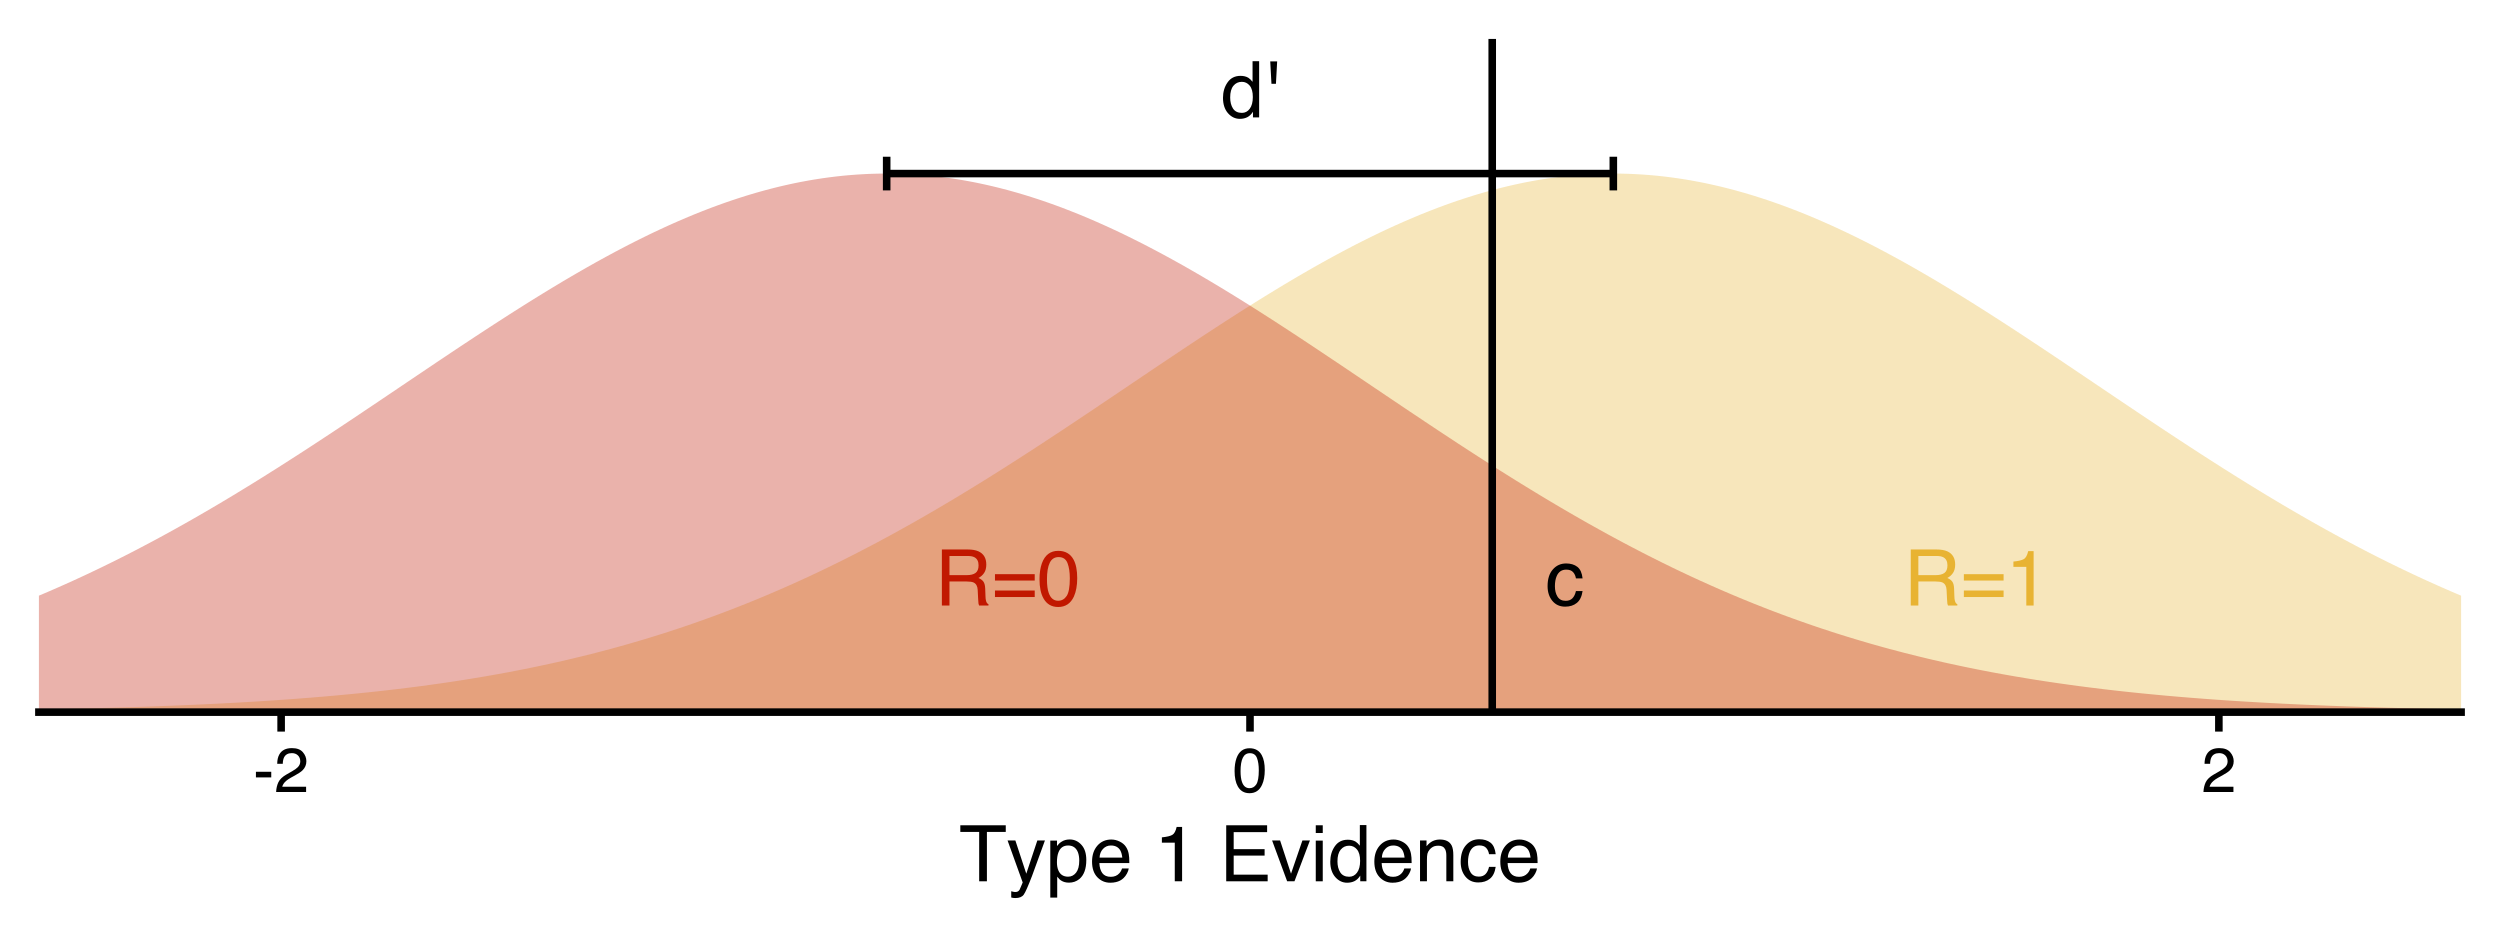
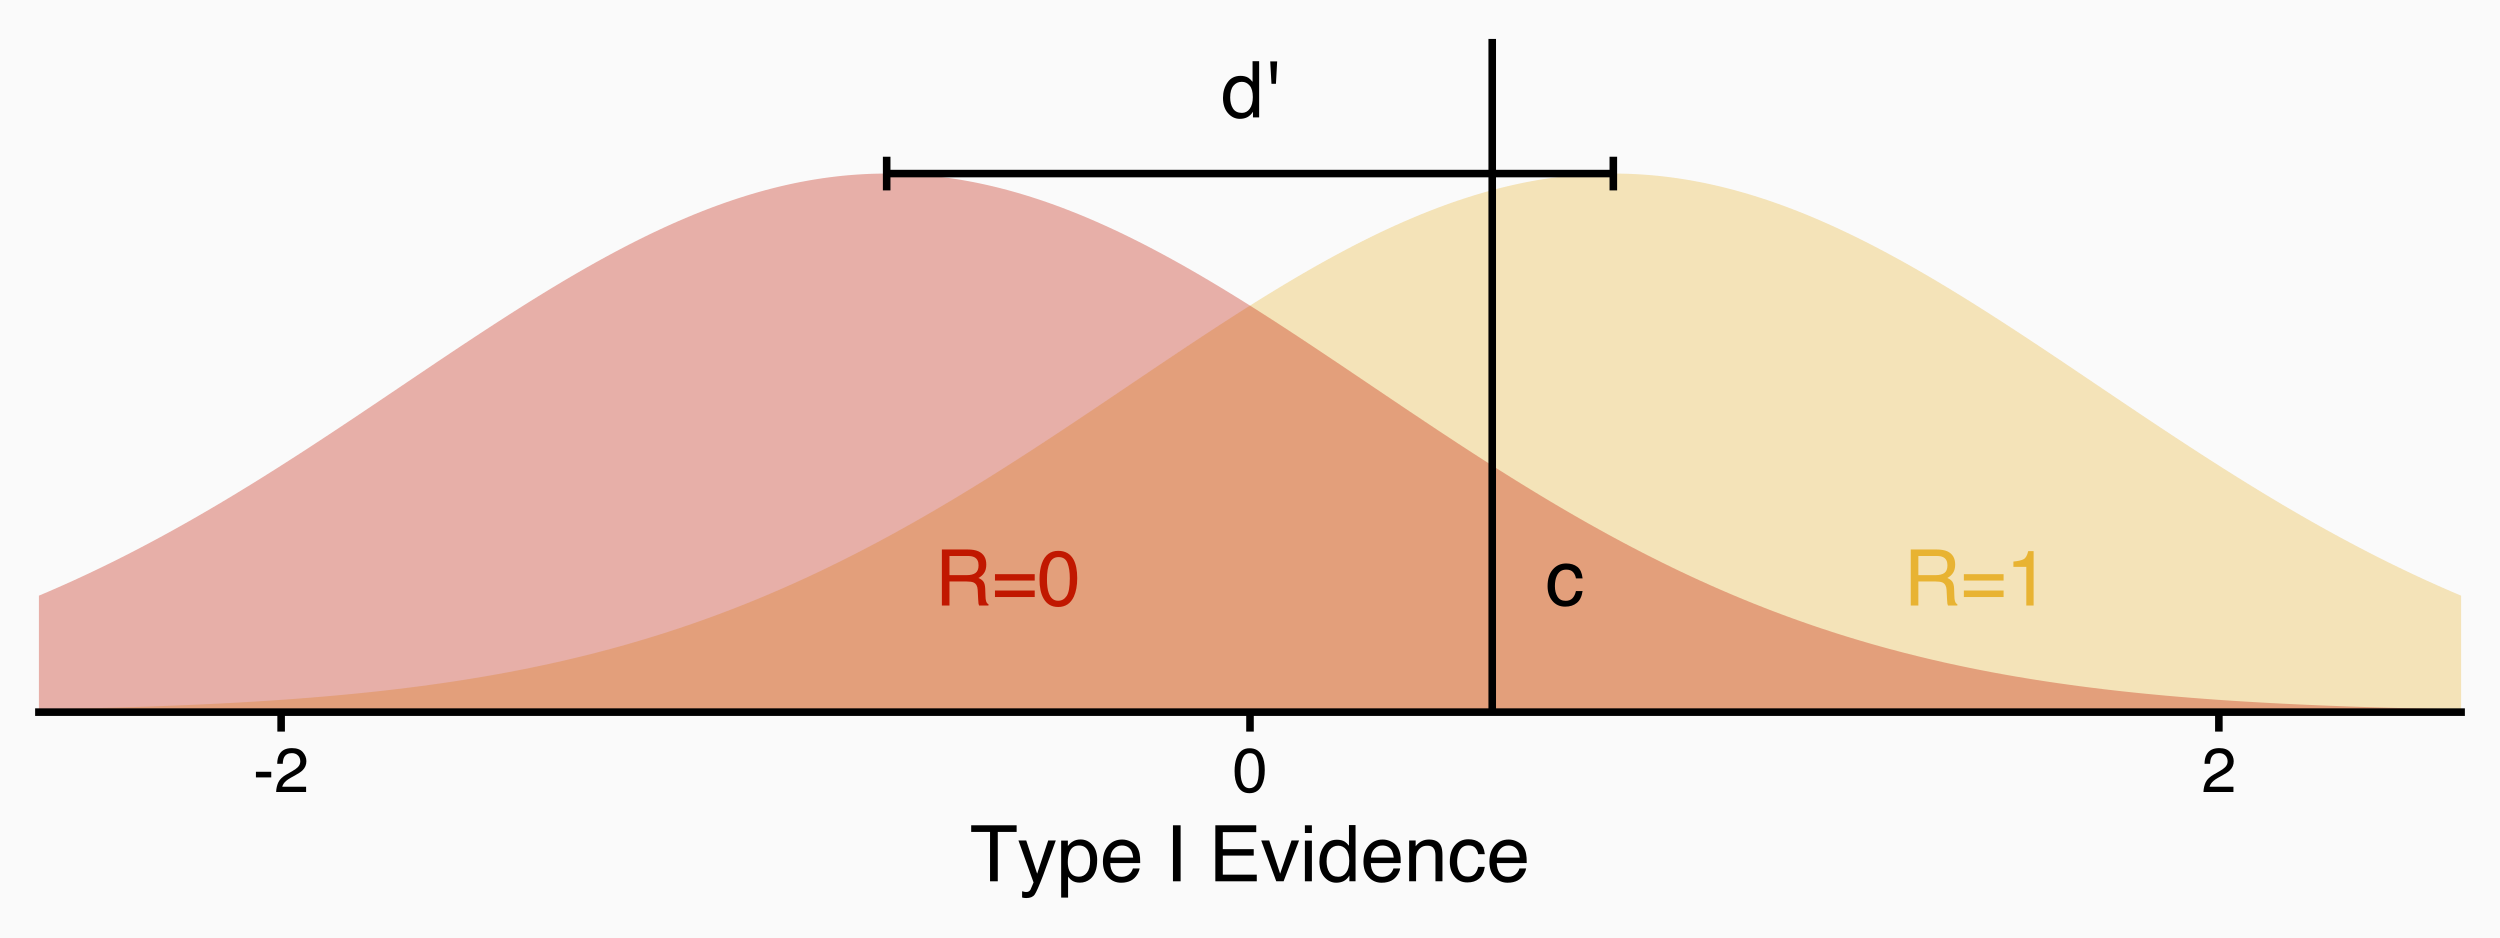
<svg xmlns="http://www.w3.org/2000/svg" xmlns:xlink="http://www.w3.org/1999/xlink" width="576pt" height="216pt" viewBox="0 0 576 216">
  <defs>
    <g>
      <g id="glyph-0-0">
        <path d="M 2.156 -4.594 C 2.156 -3.582 2.367 -2.738 2.797 -2.062 C 3.234 -1.383 3.922 -1.047 4.859 -1.047 C 5.586 -1.047 6.188 -1.359 6.656 -1.984 C 7.133 -2.617 7.375 -3.523 7.375 -4.703 C 7.375 -5.891 7.129 -6.77 6.641 -7.344 C 6.16 -7.914 5.562 -8.203 4.844 -8.203 C 4.039 -8.203 3.391 -7.895 2.891 -7.281 C 2.398 -6.676 2.156 -5.781 2.156 -4.594 Z M 4.547 -9.578 C 5.266 -9.578 5.867 -9.426 6.359 -9.125 C 6.641 -8.945 6.957 -8.641 7.312 -8.203 L 7.312 -12.953 L 8.828 -12.953 L 8.828 0 L 7.406 0 L 7.406 -1.312 C 7.039 -0.727 6.602 -0.305 6.094 -0.047 C 5.594 0.203 5.02 0.328 4.375 0.328 C 3.32 0.328 2.41 -0.109 1.641 -0.984 C 0.879 -1.867 0.5 -3.047 0.5 -4.516 C 0.5 -5.879 0.848 -7.062 1.547 -8.062 C 2.242 -9.07 3.242 -9.578 4.547 -9.578 Z M 4.547 -9.578 " />
      </g>
      <g id="glyph-0-1">
        <path d="M 2.969 -12.906 L 2.688 -7.75 L 1.656 -7.75 L 1.375 -12.906 Z M 2.969 -12.906 " />
      </g>
      <g id="glyph-0-2">
        <path d="M 4.797 -9.688 C 5.848 -9.688 6.707 -9.426 7.375 -8.906 C 8.039 -8.395 8.441 -7.508 8.578 -6.25 L 7.047 -6.25 C 6.953 -6.832 6.734 -7.312 6.391 -7.688 C 6.055 -8.07 5.523 -8.266 4.797 -8.266 C 3.785 -8.266 3.062 -7.773 2.625 -6.797 C 2.344 -6.16 2.203 -5.375 2.203 -4.438 C 2.203 -3.488 2.398 -2.691 2.797 -2.047 C 3.203 -1.398 3.832 -1.078 4.688 -1.078 C 5.344 -1.078 5.863 -1.273 6.25 -1.672 C 6.633 -2.078 6.898 -2.629 7.047 -3.328 L 8.578 -3.328 C 8.398 -2.078 7.957 -1.164 7.25 -0.594 C 6.551 -0.02 5.656 0.266 4.562 0.266 C 3.332 0.266 2.348 -0.18 1.609 -1.078 C 0.879 -1.973 0.516 -3.098 0.516 -4.453 C 0.516 -6.098 0.914 -7.379 1.719 -8.297 C 2.52 -9.223 3.547 -9.688 4.797 -9.688 Z M 4.547 -9.641 Z M 4.547 -9.641 " />
      </g>
      <g id="glyph-0-3">
        <path d="M 7.375 -7 C 8.195 -7 8.844 -7.16 9.312 -7.484 C 9.789 -7.816 10.031 -8.41 10.031 -9.266 C 10.031 -10.18 9.695 -10.805 9.031 -11.141 C 8.676 -11.316 8.203 -11.406 7.609 -11.406 L 3.328 -11.406 L 3.328 -7 Z M 1.578 -12.906 L 7.562 -12.906 C 8.539 -12.906 9.352 -12.766 10 -12.484 C 11.207 -11.93 11.812 -10.914 11.812 -9.438 C 11.812 -8.656 11.648 -8.02 11.328 -7.531 C 11.016 -7.039 10.57 -6.645 10 -6.344 C 10.5 -6.133 10.875 -5.863 11.125 -5.531 C 11.383 -5.195 11.531 -4.656 11.562 -3.906 L 11.625 -2.188 C 11.633 -1.688 11.676 -1.316 11.75 -1.078 C 11.852 -0.672 12.039 -0.41 12.312 -0.297 L 12.312 0 L 10.156 0 C 10.102 -0.113 10.055 -0.254 10.016 -0.422 C 9.984 -0.598 9.957 -0.941 9.938 -1.453 L 9.828 -3.609 C 9.785 -4.453 9.473 -5.016 8.891 -5.297 C 8.555 -5.453 8.031 -5.531 7.312 -5.531 L 3.328 -5.531 L 3.328 0 L 1.578 0 Z M 1.578 -12.906 " />
      </g>
      <g id="glyph-0-4">
        <path d="M 9.969 -7.219 L 9.969 -5.75 L 0.812 -5.75 L 0.812 -7.219 Z M 9.969 -3.453 L 9.969 -1.953 L 0.812 -1.953 L 0.812 -3.453 Z M 9.969 -3.453 " />
      </g>
      <g id="glyph-0-5">
        <path d="M 4.875 -12.594 C 6.5 -12.594 7.676 -11.922 8.406 -10.578 C 8.969 -9.535 9.25 -8.113 9.25 -6.312 C 9.25 -4.602 8.992 -3.188 8.484 -2.062 C 7.742 -0.457 6.535 0.344 4.859 0.344 C 3.348 0.344 2.223 -0.312 1.484 -1.625 C 0.867 -2.719 0.562 -4.188 0.562 -6.031 C 0.562 -7.469 0.742 -8.695 1.109 -9.719 C 1.805 -11.633 3.062 -12.594 4.875 -12.594 Z M 4.859 -1.094 C 5.672 -1.094 6.32 -1.457 6.812 -2.188 C 7.301 -2.914 7.547 -4.27 7.547 -6.25 C 7.547 -7.676 7.367 -8.848 7.016 -9.766 C 6.66 -10.691 5.977 -11.156 4.969 -11.156 C 4.031 -11.156 3.348 -10.719 2.922 -9.844 C 2.492 -8.969 2.281 -7.68 2.281 -5.984 C 2.281 -4.691 2.414 -3.66 2.688 -2.891 C 3.113 -1.691 3.836 -1.094 4.859 -1.094 Z M 4.859 -1.094 " />
      </g>
      <g id="glyph-0-6">
        <path d="M 1.719 -8.906 L 1.719 -10.125 C 2.863 -10.238 3.66 -10.426 4.109 -10.688 C 4.566 -10.945 4.906 -11.562 5.125 -12.531 L 6.375 -12.531 L 6.375 0 L 4.688 0 L 4.688 -8.906 Z M 1.719 -8.906 " />
      </g>
      <g id="glyph-0-7">
        <path d="M 10.766 -12.906 L 10.766 -11.375 L 6.422 -11.375 L 6.422 0 L 4.641 0 L 4.641 -11.375 L 0.297 -11.375 L 0.297 -12.906 Z M 10.766 -12.906 " />
      </g>
      <g id="glyph-0-8">
        <path d="M 7.047 -9.406 L 8.797 -9.406 C 8.566 -8.812 8.066 -7.438 7.297 -5.281 C 6.723 -3.664 6.242 -2.348 5.859 -1.328 C 4.941 1.074 4.297 2.539 3.922 3.062 C 3.547 3.594 2.906 3.859 2 3.859 C 1.77 3.859 1.594 3.848 1.469 3.828 C 1.352 3.816 1.207 3.785 1.031 3.734 L 1.031 2.297 C 1.312 2.367 1.508 2.414 1.625 2.438 C 1.75 2.457 1.859 2.469 1.953 2.469 C 2.254 2.469 2.473 2.414 2.609 2.312 C 2.742 2.219 2.859 2.098 2.953 1.953 C 2.984 1.91 3.086 1.672 3.266 1.234 C 3.453 0.805 3.586 0.484 3.672 0.266 L 0.188 -9.406 L 1.984 -9.406 L 4.5 -1.75 Z M 4.484 -9.641 Z M 4.484 -9.641 " />
      </g>
      <g id="glyph-0-9">
        <path d="M 5.141 -1.062 C 5.867 -1.062 6.477 -1.367 6.969 -1.984 C 7.457 -2.609 7.703 -3.535 7.703 -4.766 C 7.703 -5.516 7.598 -6.16 7.391 -6.703 C 6.973 -7.734 6.223 -8.25 5.141 -8.25 C 4.035 -8.25 3.285 -7.703 2.891 -6.609 C 2.672 -6.023 2.562 -5.281 2.562 -4.375 C 2.562 -3.645 2.672 -3.023 2.891 -2.516 C 3.297 -1.547 4.047 -1.062 5.141 -1.062 Z M 1.031 -9.375 L 2.578 -9.375 L 2.578 -8.125 C 2.891 -8.551 3.234 -8.879 3.609 -9.109 C 4.141 -9.461 4.77 -9.641 5.5 -9.641 C 6.562 -9.641 7.461 -9.227 8.203 -8.406 C 8.953 -7.594 9.328 -6.426 9.328 -4.906 C 9.328 -2.863 8.789 -1.398 7.719 -0.516 C 7.039 0.035 6.25 0.312 5.344 0.312 C 4.633 0.312 4.039 0.152 3.562 -0.156 C 3.281 -0.32 2.969 -0.625 2.625 -1.062 L 2.625 3.75 L 1.031 3.75 Z M 1.031 -9.375 " />
      </g>
      <g id="glyph-0-10">
        <path d="M 5.078 -9.625 C 5.742 -9.625 6.391 -9.469 7.016 -9.156 C 7.648 -8.844 8.129 -8.438 8.453 -7.938 C 8.773 -7.457 8.988 -6.906 9.094 -6.281 C 9.188 -5.844 9.234 -5.148 9.234 -4.203 L 2.328 -4.203 C 2.359 -3.242 2.582 -2.473 3 -1.891 C 3.426 -1.316 4.082 -1.031 4.969 -1.031 C 5.789 -1.031 6.445 -1.305 6.938 -1.859 C 7.219 -2.172 7.422 -2.535 7.547 -2.953 L 9.094 -2.953 C 9.051 -2.609 8.914 -2.223 8.688 -1.797 C 8.457 -1.367 8.195 -1.02 7.906 -0.75 C 7.426 -0.281 6.832 0.031 6.125 0.188 C 5.75 0.281 5.316 0.328 4.828 0.328 C 3.66 0.328 2.672 -0.094 1.859 -0.938 C 1.047 -1.789 0.641 -2.988 0.641 -4.531 C 0.641 -6.039 1.047 -7.266 1.859 -8.203 C 2.68 -9.148 3.754 -9.625 5.078 -9.625 Z M 7.609 -5.453 C 7.535 -6.141 7.383 -6.691 7.156 -7.109 C 6.719 -7.867 5.992 -8.25 4.984 -8.25 C 4.254 -8.25 3.645 -7.984 3.156 -7.453 C 2.664 -6.93 2.406 -6.266 2.375 -5.453 Z M 4.938 -9.641 Z M 4.938 -9.641 " />
      </g>
      <g id="glyph-0-11">
</g>
      <g id="glyph-0-12">
+         <path d="M 1.766 -12.906 L 3.531 -12.906 L 3.531 0 L 1.766 0 Z M 1.766 -12.906 " />
+       </g>
+       <g id="glyph-0-13">
        <path d="M 1.531 -12.906 L 10.953 -12.906 L 10.953 -11.328 L 3.25 -11.328 L 3.25 -7.406 L 10.375 -7.406 L 10.375 -5.922 L 3.25 -5.922 L 3.25 -1.531 L 11.078 -1.531 L 11.078 0 L 1.531 0 Z M 6.312 -12.906 Z M 6.312 -12.906 " />
      </g>
-       <g id="glyph-0-13">
+       <g id="glyph-0-14">
        <path d="M 1.938 -9.406 L 4.453 -1.75 L 7.078 -9.406 L 8.812 -9.406 L 5.25 0 L 3.562 0 L 0.094 -9.406 Z M 1.938 -9.406 " />
      </g>
-       <g id="glyph-0-14">
+       <g id="glyph-0-15">
        <path d="M 1.156 -9.375 L 2.766 -9.375 L 2.766 0 L 1.156 0 Z M 1.156 -12.906 L 2.766 -12.906 L 2.766 -11.125 L 1.156 -11.125 Z M 1.156 -12.906 " />
      </g>
-       <g id="glyph-0-15">
+       <g id="glyph-0-16">
        <path d="M 1.156 -9.406 L 2.656 -9.406 L 2.656 -8.078 C 3.102 -8.629 3.578 -9.023 4.078 -9.266 C 4.578 -9.504 5.129 -9.625 5.734 -9.625 C 7.078 -9.625 7.984 -9.16 8.453 -8.234 C 8.703 -7.723 8.828 -6.988 8.828 -6.031 L 8.828 0 L 7.219 0 L 7.219 -5.938 C 7.219 -6.508 7.133 -6.973 6.969 -7.328 C 6.688 -7.91 6.176 -8.203 5.438 -8.203 C 5.062 -8.203 4.754 -8.164 4.516 -8.094 C 4.086 -7.957 3.707 -7.695 3.375 -7.312 C 3.113 -7 2.941 -6.676 2.859 -6.344 C 2.785 -6.02 2.75 -5.551 2.75 -4.938 L 2.75 0 L 1.156 0 Z M 4.875 -9.641 Z M 4.875 -9.641 " />
      </g>
      <g id="glyph-1-0">
        <path d="M 0.594 -4.656 L 4.125 -4.656 L 4.125 -3.359 L 0.594 -3.359 Z M 0.594 -4.656 " />
      </g>
      <g id="glyph-1-1">
        <path d="M 0.453 0 C 0.492 -0.863 0.672 -1.617 0.984 -2.266 C 1.297 -2.91 1.906 -3.492 2.812 -4.016 L 4.172 -4.797 C 4.773 -5.148 5.195 -5.453 5.438 -5.703 C 5.82 -6.086 6.016 -6.531 6.016 -7.031 C 6.016 -7.613 5.836 -8.078 5.484 -8.422 C 5.129 -8.773 4.66 -8.953 4.078 -8.953 C 3.211 -8.953 2.613 -8.625 2.281 -7.969 C 2.102 -7.613 2.004 -7.125 1.984 -6.5 L 0.703 -6.5 C 0.711 -7.375 0.875 -8.086 1.188 -8.641 C 1.727 -9.617 2.695 -10.109 4.094 -10.109 C 5.238 -10.109 6.078 -9.797 6.609 -9.172 C 7.148 -8.547 7.422 -7.852 7.422 -7.094 C 7.422 -6.281 7.133 -5.586 6.562 -5.016 C 6.238 -4.68 5.648 -4.281 4.797 -3.812 L 3.828 -3.281 C 3.367 -3.02 3.008 -2.773 2.75 -2.547 C 2.281 -2.141 1.984 -1.691 1.859 -1.203 L 7.359 -1.203 L 7.359 0 Z M 0.453 0 " />
      </g>
      <g id="glyph-1-2">
        <path d="M 3.891 -10.078 C 5.203 -10.078 6.145 -9.539 6.719 -8.469 C 7.176 -7.633 7.406 -6.492 7.406 -5.047 C 7.406 -3.68 7.195 -2.551 6.781 -1.656 C 6.195 -0.363 5.234 0.281 3.891 0.281 C 2.68 0.281 1.781 -0.242 1.188 -1.297 C 0.695 -2.172 0.453 -3.348 0.453 -4.828 C 0.453 -5.973 0.598 -6.957 0.891 -7.781 C 1.441 -9.312 2.441 -10.078 3.891 -10.078 Z M 3.891 -0.875 C 4.547 -0.875 5.066 -1.164 5.453 -1.75 C 5.836 -2.332 6.031 -3.414 6.031 -5 C 6.031 -6.145 5.891 -7.086 5.609 -7.828 C 5.328 -8.566 4.781 -8.938 3.969 -8.938 C 3.227 -8.938 2.688 -8.582 2.344 -7.875 C 2 -7.176 1.828 -6.145 1.828 -4.781 C 1.828 -3.758 1.938 -2.938 2.156 -2.312 C 2.488 -1.352 3.066 -0.875 3.891 -0.875 Z M 3.891 -0.875 " />
      </g>
    </g>
    <clipPath id="clip-0">
      <path clip-rule="nonzero" d="M 8.965 8.965 L 567.031 8.965 L 567.031 164.074 L 8.965 164.074 Z M 8.965 8.965 " />
    </clipPath>
    <clipPath id="clip-1">
      <path clip-rule="nonzero" d="M 8.965 39 L 567.031 39 L 567.031 164.074 L 8.965 164.074 Z M 8.965 39 " />
    </clipPath>
    <clipPath id="clip-2">
      <path clip-rule="nonzero" d="M 342 8.965 L 345 8.965 L 345 164.074 L 342 164.074 Z M 342 8.965 " />
    </clipPath>
  </defs>
-   <rect x="-57.6" y="-21.6" width="691.2" height="259.2" fill="rgb(100%, 100%, 100%)" fill-opacity="1" />
-   <path fill="none" stroke-width="1.746" stroke-linecap="round" stroke-linejoin="round" stroke="rgb(100%, 100%, 100%)" stroke-opacity="1" stroke-miterlimit="10" d="M 0 216 L 576 216 L 576 0 L 0 0 Z M 0 216 " />
+   <rect x="-57.6" y="-21.6" width="691.2" height="259.2" fill="rgb(98.039%, 98.039%, 98.039%)" fill-opacity="1" />
+   <path fill="none" stroke-width="1.746" stroke-linecap="round" stroke-linejoin="round" stroke="rgb(98.039%, 98.039%, 98.039%)" stroke-opacity="1" stroke-miterlimit="10" d="M 0 216 L 576 216 L 576 0 L 0 0 Z M 0 216 " />
  <g clip-path="url(#clip-0)">
-     <path fill-rule="nonzero" fill="rgb(100%, 100%, 100%)" fill-opacity="1" d="M 8.965 164.074 L 567.031 164.074 L 567.031 8.965 L 8.965 8.965 Z M 8.965 164.074 " />
+     <path fill-rule="nonzero" fill="rgb(98.039%, 98.039%, 98.039%)" fill-opacity="1" d="M 8.965 164.074 L 567.031 164.074 L 567.031 8.965 L 8.965 8.965 Z M 8.965 164.074 " />
  </g>
  <g clip-path="url(#clip-1)">
    <path fill-rule="nonzero" fill="rgb(90.98%, 70.196%, 19.608%)" fill-opacity="0.329" d="M 8.965 163.441 L 11.199 163.402 L 12.316 163.379 L 13.43 163.355 L 16.781 163.285 L 17.895 163.258 L 20.129 163.203 L 21.242 163.176 L 23.477 163.121 L 24.594 163.09 L 25.707 163.059 L 26.824 163.027 L 27.941 162.992 L 29.059 162.961 L 30.172 162.926 L 31.289 162.891 L 32.406 162.852 L 33.52 162.816 L 35.754 162.738 L 36.871 162.695 L 37.984 162.652 L 40.219 162.566 L 41.336 162.52 L 42.449 162.473 L 44.684 162.379 L 45.797 162.328 L 46.914 162.277 L 49.148 162.168 L 50.262 162.113 L 53.613 161.938 L 54.727 161.875 L 55.844 161.812 L 58.078 161.68 L 59.191 161.613 L 61.426 161.473 L 62.539 161.398 L 63.656 161.324 L 65.891 161.168 L 67.004 161.086 L 68.121 161.004 L 70.355 160.832 L 71.469 160.746 L 72.586 160.652 L 73.703 160.562 L 74.816 160.465 L 77.051 160.27 L 78.168 160.168 L 79.281 160.062 L 80.398 159.957 L 82.633 159.738 L 83.746 159.625 L 85.98 159.391 L 87.098 159.27 L 88.211 159.145 L 89.328 159.02 L 90.445 158.891 L 91.559 158.758 L 93.793 158.484 L 94.91 158.344 L 96.023 158.199 L 97.141 158.055 L 99.375 157.75 L 100.488 157.594 L 101.605 157.438 L 102.723 157.273 L 103.836 157.109 L 104.953 156.941 L 106.07 156.766 L 107.188 156.594 L 108.301 156.414 L 109.418 156.23 L 111.652 155.855 L 112.766 155.66 L 113.883 155.465 L 116.117 155.059 L 117.23 154.852 L 119.465 154.422 L 120.578 154.203 L 122.812 153.75 L 123.93 153.516 L 125.043 153.281 L 127.277 152.797 L 128.395 152.547 L 129.508 152.293 L 130.625 152.035 L 131.742 151.773 L 132.855 151.504 L 133.973 151.234 L 136.207 150.68 L 137.32 150.395 L 138.438 150.105 L 140.672 149.512 L 141.785 149.207 L 142.902 148.898 L 144.02 148.586 L 145.137 148.266 L 146.25 147.941 L 147.367 147.613 L 148.484 147.281 L 149.598 146.941 L 150.715 146.598 L 151.832 146.25 L 152.949 145.898 L 154.062 145.539 L 156.297 144.805 L 157.414 144.43 L 158.527 144.051 L 159.645 143.664 L 160.762 143.273 L 161.875 142.879 L 162.992 142.477 L 164.109 142.07 L 165.227 141.66 L 166.34 141.242 L 167.457 140.82 L 168.574 140.391 L 169.691 139.957 L 170.805 139.516 L 171.922 139.074 L 173.039 138.621 L 174.152 138.168 L 175.27 137.707 L 176.387 137.238 L 177.504 136.766 L 178.617 136.289 L 179.734 135.805 L 180.852 135.316 L 181.969 134.82 L 183.082 134.32 L 184.199 133.816 L 185.316 133.305 L 186.434 132.789 L 187.547 132.266 L 188.664 131.738 L 189.781 131.207 L 190.895 130.668 L 193.129 129.574 L 194.246 129.02 L 195.359 128.457 L 196.477 127.895 L 197.594 127.324 L 198.711 126.746 L 199.824 126.164 L 200.941 125.578 L 202.059 124.988 L 203.172 124.391 L 204.289 123.789 L 205.406 123.184 L 206.523 122.57 L 207.637 121.953 L 208.754 121.332 L 209.871 120.707 L 210.988 120.074 L 212.102 119.438 L 213.219 118.797 L 214.336 118.152 L 215.453 117.504 L 216.566 116.848 L 217.684 116.191 L 218.801 115.527 L 219.914 114.859 L 221.031 114.188 L 222.148 113.512 L 223.266 112.832 L 224.379 112.148 L 225.496 111.465 L 226.613 110.773 L 227.73 110.078 L 228.844 109.379 L 231.078 107.973 L 232.191 107.262 L 233.309 106.551 L 234.426 105.836 L 235.543 105.117 L 236.656 104.398 L 237.773 103.676 L 238.891 102.949 L 240.008 102.219 L 241.121 101.488 L 243.355 100.02 L 244.473 99.281 L 245.586 98.543 L 247.82 97.059 L 248.934 96.312 L 251.168 94.82 L 252.285 94.07 L 253.398 93.324 L 254.516 92.57 L 256.75 91.07 L 257.863 90.316 L 258.98 89.566 L 260.098 88.812 L 261.211 88.059 L 262.328 87.309 L 263.445 86.555 L 264.562 85.805 L 265.676 85.051 L 267.91 83.551 L 269.027 82.805 L 270.141 82.059 L 272.375 80.566 L 273.492 79.824 L 274.605 79.086 L 276.84 77.609 L 277.953 76.875 L 279.07 76.145 L 281.305 74.691 L 282.418 73.969 L 283.535 73.25 L 285.77 71.82 L 286.883 71.113 L 289.117 69.707 L 290.23 69.012 L 291.348 68.32 L 292.465 67.633 L 293.582 66.953 L 294.695 66.273 L 295.812 65.602 L 296.93 64.934 L 298.047 64.273 L 299.16 63.617 L 300.277 62.969 L 301.395 62.324 L 302.508 61.684 L 303.625 61.055 L 304.742 60.43 L 305.859 59.809 L 306.973 59.199 L 308.09 58.594 L 309.207 57.996 L 310.324 57.406 L 311.438 56.824 L 312.555 56.246 L 313.672 55.68 L 314.789 55.121 L 315.902 54.57 L 317.02 54.023 L 318.137 53.488 L 319.25 52.965 L 320.367 52.445 L 321.484 51.938 L 322.602 51.438 L 323.715 50.945 L 324.832 50.465 L 325.949 49.992 L 327.066 49.527 L 328.18 49.074 L 329.297 48.633 L 330.414 48.199 L 331.527 47.773 L 332.645 47.359 L 333.762 46.957 L 334.879 46.562 L 335.992 46.18 L 337.109 45.809 L 338.227 45.449 L 339.344 45.098 L 340.457 44.758 L 341.574 44.43 L 342.691 44.113 L 343.809 43.805 L 344.922 43.512 L 346.039 43.227 L 347.156 42.953 L 348.27 42.695 L 349.387 42.445 L 350.504 42.207 L 351.621 41.98 L 352.734 41.77 L 353.852 41.566 L 354.969 41.375 L 356.086 41.199 L 357.199 41.031 L 358.316 40.879 L 359.434 40.738 L 360.547 40.605 L 361.664 40.488 L 362.781 40.383 L 363.898 40.293 L 365.012 40.211 L 366.129 40.145 L 367.246 40.086 L 368.363 40.043 L 369.477 40.012 L 370.594 39.992 L 371.711 39.988 L 372.828 39.992 L 373.941 40.012 L 375.059 40.043 L 376.176 40.086 L 377.289 40.145 L 378.406 40.211 L 379.523 40.293 L 380.641 40.383 L 381.754 40.488 L 382.871 40.605 L 383.988 40.738 L 385.105 40.879 L 386.219 41.031 L 387.336 41.199 L 388.453 41.375 L 389.566 41.566 L 390.684 41.77 L 391.801 41.98 L 392.918 42.207 L 394.031 42.445 L 395.148 42.695 L 396.266 42.953 L 397.383 43.227 L 398.496 43.512 L 399.613 43.805 L 400.73 44.113 L 401.848 44.43 L 402.961 44.758 L 404.078 45.098 L 405.195 45.449 L 406.309 45.809 L 407.426 46.18 L 408.543 46.562 L 409.66 46.957 L 410.773 47.359 L 411.891 47.773 L 413.008 48.199 L 414.125 48.633 L 415.238 49.074 L 416.355 49.527 L 417.473 49.992 L 418.586 50.465 L 419.703 50.945 L 420.82 51.438 L 421.938 51.938 L 423.051 52.445 L 424.168 52.965 L 425.285 53.488 L 426.402 54.023 L 427.516 54.57 L 428.633 55.121 L 429.75 55.68 L 430.863 56.246 L 431.98 56.824 L 433.098 57.406 L 434.215 57.996 L 435.328 58.594 L 436.445 59.199 L 437.562 59.809 L 438.68 60.43 L 439.793 61.055 L 440.91 61.684 L 442.027 62.324 L 443.145 62.969 L 444.258 63.617 L 445.375 64.273 L 446.492 64.934 L 447.605 65.602 L 448.723 66.273 L 450.957 67.633 L 452.07 68.32 L 453.188 69.012 L 454.305 69.707 L 455.422 70.41 L 456.535 71.113 L 457.652 71.82 L 458.77 72.535 L 459.883 73.25 L 461 73.969 L 462.117 74.691 L 463.234 75.418 L 464.348 76.145 L 465.465 76.875 L 466.582 77.609 L 467.699 78.348 L 468.812 79.086 L 469.93 79.824 L 471.047 80.566 L 472.164 81.312 L 473.277 82.059 L 475.512 83.551 L 476.625 84.301 L 477.742 85.051 L 478.859 85.805 L 479.977 86.555 L 481.09 87.309 L 482.207 88.059 L 484.441 89.566 L 485.555 90.316 L 486.672 91.07 L 487.789 91.82 L 488.902 92.57 L 490.02 93.324 L 491.137 94.07 L 492.254 94.82 L 493.367 95.566 L 495.602 97.059 L 496.719 97.801 L 497.832 98.543 L 500.066 100.02 L 501.184 100.754 L 502.297 101.488 L 504.531 102.949 L 505.645 103.676 L 506.762 104.398 L 508.996 105.836 L 510.109 106.551 L 512.344 107.973 L 513.461 108.676 L 514.574 109.379 L 515.691 110.078 L 516.809 110.773 L 517.922 111.465 L 520.156 112.832 L 521.273 113.512 L 522.387 114.188 L 523.504 114.859 L 524.621 115.527 L 525.738 116.191 L 526.852 116.848 L 527.969 117.504 L 529.086 118.152 L 530.203 118.797 L 531.316 119.438 L 532.434 120.074 L 533.551 120.707 L 534.664 121.332 L 535.781 121.953 L 536.898 122.57 L 538.016 123.184 L 539.129 123.789 L 540.246 124.391 L 541.363 124.988 L 542.48 125.578 L 543.594 126.164 L 544.711 126.746 L 545.828 127.324 L 546.941 127.895 L 549.176 129.02 L 550.293 129.574 L 551.406 130.121 L 552.523 130.668 L 553.641 131.207 L 554.758 131.738 L 555.871 132.266 L 556.988 132.789 L 558.105 133.305 L 559.219 133.816 L 560.336 134.32 L 561.453 134.82 L 562.57 135.316 L 563.684 135.805 L 564.801 136.289 L 565.918 136.766 L 567.035 137.238 L 567.035 164.074 L 8.965 164.074 Z M 8.965 163.441 " />
    <path fill-rule="nonzero" fill="rgb(75.686%, 9.412%, 0%)" fill-opacity="0.329" d="M 8.965 137.238 L 10.082 136.766 L 11.199 136.289 L 12.316 135.805 L 13.43 135.316 L 14.547 134.82 L 15.664 134.32 L 16.781 133.816 L 17.895 133.305 L 19.012 132.789 L 20.129 132.266 L 21.242 131.738 L 22.359 131.207 L 23.477 130.668 L 24.594 130.121 L 25.707 129.574 L 26.824 129.02 L 29.059 127.895 L 30.172 127.324 L 31.289 126.746 L 32.406 126.164 L 33.52 125.578 L 34.637 124.988 L 35.754 124.391 L 36.871 123.789 L 37.984 123.184 L 39.102 122.57 L 40.219 121.953 L 41.336 121.332 L 42.449 120.707 L 43.566 120.074 L 44.684 119.438 L 45.797 118.797 L 46.914 118.152 L 48.031 117.504 L 49.148 116.848 L 50.262 116.191 L 51.379 115.527 L 52.496 114.859 L 53.613 114.188 L 54.727 113.512 L 55.844 112.832 L 58.078 111.465 L 59.191 110.773 L 60.309 110.078 L 61.426 109.379 L 62.539 108.676 L 63.656 107.973 L 65.891 106.551 L 67.004 105.836 L 69.238 104.398 L 70.355 103.676 L 71.469 102.949 L 73.703 101.488 L 74.816 100.754 L 75.934 100.02 L 78.168 98.543 L 79.281 97.801 L 80.398 97.059 L 82.633 95.566 L 83.746 94.82 L 84.863 94.07 L 85.98 93.324 L 87.098 92.57 L 88.211 91.82 L 89.328 91.07 L 90.445 90.316 L 91.559 89.566 L 93.793 88.059 L 94.91 87.309 L 96.023 86.555 L 97.141 85.805 L 98.258 85.051 L 99.375 84.301 L 100.488 83.551 L 102.723 82.059 L 103.836 81.312 L 104.953 80.566 L 106.07 79.824 L 107.188 79.086 L 108.301 78.348 L 109.418 77.609 L 110.535 76.875 L 111.652 76.145 L 112.766 75.418 L 113.883 74.691 L 115 73.969 L 116.117 73.25 L 117.23 72.535 L 118.348 71.82 L 119.465 71.113 L 120.578 70.41 L 121.695 69.707 L 122.812 69.012 L 123.93 68.32 L 125.043 67.633 L 127.277 66.273 L 128.395 65.602 L 129.508 64.934 L 130.625 64.273 L 131.742 63.617 L 132.855 62.969 L 133.973 62.324 L 135.09 61.684 L 136.207 61.055 L 137.32 60.43 L 138.438 59.809 L 139.555 59.199 L 140.672 58.594 L 141.785 57.996 L 142.902 57.406 L 144.02 56.824 L 145.137 56.246 L 146.25 55.68 L 147.367 55.121 L 148.484 54.57 L 149.598 54.023 L 150.715 53.488 L 151.832 52.965 L 152.949 52.445 L 154.062 51.938 L 155.18 51.438 L 156.297 50.945 L 157.414 50.465 L 158.527 49.992 L 159.645 49.527 L 160.762 49.074 L 161.875 48.633 L 162.992 48.199 L 164.109 47.773 L 165.227 47.359 L 166.34 46.957 L 167.457 46.562 L 168.574 46.18 L 169.691 45.809 L 170.805 45.449 L 171.922 45.098 L 173.039 44.758 L 174.152 44.43 L 175.27 44.113 L 176.387 43.805 L 177.504 43.512 L 178.617 43.227 L 179.734 42.953 L 180.852 42.695 L 181.969 42.445 L 183.082 42.207 L 184.199 41.98 L 185.316 41.77 L 186.434 41.566 L 187.547 41.375 L 188.664 41.199 L 189.781 41.031 L 190.895 40.879 L 192.012 40.738 L 193.129 40.605 L 194.246 40.488 L 195.359 40.383 L 196.477 40.293 L 197.594 40.211 L 198.711 40.145 L 199.824 40.086 L 200.941 40.043 L 202.059 40.012 L 203.172 39.992 L 204.289 39.988 L 205.406 39.992 L 206.523 40.012 L 207.637 40.043 L 208.754 40.086 L 209.871 40.145 L 210.988 40.211 L 212.102 40.293 L 213.219 40.383 L 214.336 40.488 L 215.453 40.605 L 216.566 40.738 L 217.684 40.879 L 218.801 41.031 L 219.914 41.199 L 221.031 41.375 L 222.148 41.566 L 223.266 41.77 L 224.379 41.98 L 225.496 42.207 L 226.613 42.445 L 227.73 42.695 L 228.844 42.953 L 229.961 43.227 L 231.078 43.512 L 232.191 43.805 L 233.309 44.113 L 234.426 44.43 L 235.543 44.758 L 236.656 45.098 L 237.773 45.449 L 238.891 45.809 L 240.008 46.18 L 241.121 46.562 L 242.238 46.957 L 243.355 47.359 L 244.473 47.773 L 245.586 48.199 L 246.703 48.633 L 247.82 49.074 L 248.934 49.527 L 250.051 49.992 L 251.168 50.465 L 252.285 50.945 L 253.398 51.438 L 254.516 51.938 L 255.633 52.445 L 256.75 52.965 L 257.863 53.488 L 258.98 54.023 L 260.098 54.57 L 261.211 55.121 L 262.328 55.68 L 263.445 56.246 L 264.562 56.824 L 265.676 57.406 L 266.793 57.996 L 267.91 58.594 L 269.027 59.199 L 270.141 59.809 L 271.258 60.43 L 272.375 61.055 L 273.492 61.684 L 274.605 62.324 L 275.723 62.969 L 276.84 63.617 L 277.953 64.273 L 279.07 64.934 L 280.188 65.602 L 281.305 66.273 L 282.418 66.953 L 283.535 67.633 L 284.652 68.32 L 285.77 69.012 L 286.883 69.707 L 289.117 71.113 L 290.23 71.82 L 292.465 73.25 L 293.582 73.969 L 294.695 74.691 L 296.93 76.145 L 298.047 76.875 L 299.16 77.609 L 301.395 79.086 L 302.508 79.824 L 303.625 80.566 L 305.859 82.059 L 306.973 82.805 L 308.09 83.551 L 310.324 85.051 L 311.438 85.805 L 312.555 86.555 L 313.672 87.309 L 314.789 88.059 L 315.902 88.812 L 317.02 89.566 L 318.137 90.316 L 319.25 91.07 L 321.484 92.57 L 322.602 93.324 L 323.715 94.07 L 324.832 94.82 L 327.066 96.312 L 328.18 97.059 L 330.414 98.543 L 331.527 99.281 L 332.645 100.02 L 334.879 101.488 L 335.992 102.219 L 337.109 102.949 L 338.227 103.676 L 339.344 104.398 L 340.457 105.117 L 341.574 105.836 L 342.691 106.551 L 343.809 107.262 L 344.922 107.973 L 347.156 109.379 L 348.27 110.078 L 349.387 110.773 L 350.504 111.465 L 351.621 112.148 L 352.734 112.832 L 353.852 113.512 L 354.969 114.188 L 356.086 114.859 L 357.199 115.527 L 358.316 116.191 L 359.434 116.848 L 360.547 117.504 L 361.664 118.152 L 362.781 118.797 L 363.898 119.438 L 365.012 120.074 L 366.129 120.707 L 367.246 121.332 L 368.363 121.953 L 369.477 122.57 L 370.594 123.184 L 371.711 123.789 L 372.828 124.391 L 373.941 124.988 L 375.059 125.578 L 376.176 126.164 L 377.289 126.746 L 378.406 127.324 L 379.523 127.895 L 380.641 128.457 L 381.754 129.02 L 382.871 129.574 L 385.105 130.668 L 386.219 131.207 L 387.336 131.738 L 388.453 132.266 L 389.566 132.789 L 390.684 133.305 L 391.801 133.816 L 392.918 134.32 L 394.031 134.82 L 395.148 135.316 L 396.266 135.805 L 397.383 136.289 L 398.496 136.766 L 399.613 137.238 L 400.73 137.707 L 401.848 138.168 L 402.961 138.621 L 404.078 139.074 L 405.195 139.516 L 406.309 139.957 L 407.426 140.391 L 408.543 140.82 L 409.66 141.242 L 410.773 141.66 L 411.891 142.07 L 413.008 142.477 L 414.125 142.879 L 415.238 143.273 L 416.355 143.664 L 417.473 144.051 L 418.586 144.43 L 419.703 144.805 L 421.938 145.539 L 423.051 145.898 L 424.168 146.25 L 425.285 146.598 L 426.402 146.941 L 427.516 147.281 L 428.633 147.613 L 429.75 147.941 L 430.863 148.266 L 431.98 148.586 L 433.098 148.898 L 434.215 149.207 L 435.328 149.512 L 437.562 150.105 L 438.68 150.395 L 439.793 150.68 L 442.027 151.234 L 443.145 151.504 L 444.258 151.773 L 445.375 152.035 L 446.492 152.293 L 447.605 152.547 L 448.723 152.797 L 450.957 153.281 L 452.07 153.516 L 453.188 153.75 L 455.422 154.203 L 456.535 154.422 L 458.77 154.852 L 459.883 155.059 L 462.117 155.465 L 463.234 155.66 L 464.348 155.855 L 466.582 156.23 L 467.699 156.414 L 468.812 156.594 L 469.93 156.766 L 471.047 156.941 L 472.164 157.109 L 473.277 157.273 L 474.395 157.438 L 475.512 157.594 L 476.625 157.75 L 478.859 158.055 L 479.977 158.199 L 481.09 158.344 L 482.207 158.484 L 484.441 158.758 L 485.555 158.891 L 486.672 159.02 L 487.789 159.145 L 488.902 159.27 L 490.02 159.391 L 492.254 159.625 L 493.367 159.738 L 495.602 159.957 L 496.719 160.062 L 497.832 160.168 L 498.949 160.27 L 501.184 160.465 L 502.297 160.562 L 503.414 160.652 L 504.531 160.746 L 505.645 160.832 L 507.879 161.004 L 508.996 161.086 L 510.109 161.168 L 512.344 161.324 L 513.461 161.398 L 514.574 161.473 L 516.809 161.613 L 517.922 161.68 L 520.156 161.812 L 521.273 161.875 L 522.387 161.938 L 525.738 162.113 L 526.852 162.168 L 529.086 162.277 L 530.203 162.328 L 531.316 162.379 L 533.551 162.473 L 534.664 162.52 L 535.781 162.566 L 538.016 162.652 L 539.129 162.695 L 540.246 162.738 L 542.48 162.816 L 543.594 162.852 L 544.711 162.891 L 545.828 162.926 L 546.941 162.961 L 548.059 162.992 L 549.176 163.027 L 550.293 163.059 L 551.406 163.09 L 552.523 163.121 L 554.758 163.176 L 555.871 163.203 L 558.105 163.258 L 559.219 163.285 L 562.57 163.355 L 563.684 163.379 L 564.801 163.402 L 567.035 163.441 L 567.035 164.074 L 8.965 164.074 Z M 8.965 137.238 " />
  </g>
  <path fill="none" stroke-width="1.746" stroke-linecap="butt" stroke-linejoin="round" stroke="rgb(0%, 0%, 0%)" stroke-opacity="1" stroke-miterlimit="10" d="M 371.711 43.867 L 371.711 36.109 " />
  <path fill="none" stroke-width="1.746" stroke-linecap="butt" stroke-linejoin="round" stroke="rgb(0%, 0%, 0%)" stroke-opacity="1" stroke-miterlimit="10" d="M 371.711 39.988 L 204.289 39.988 " />
  <path fill="none" stroke-width="1.746" stroke-linecap="butt" stroke-linejoin="round" stroke="rgb(0%, 0%, 0%)" stroke-opacity="1" stroke-miterlimit="10" d="M 204.289 43.867 L 204.289 36.109 " />
  <g fill="rgb(0%, 0%, 0%)" fill-opacity="1">
    <use xlink:href="#glyph-0-0" x="281.277" y="27.055" />
    <use xlink:href="#glyph-0-1" x="291.288" y="27.055" />
  </g>
  <g clip-path="url(#clip-2)">
    <path fill="none" stroke-width="1.746" stroke-linecap="butt" stroke-linejoin="round" stroke="rgb(0%, 0%, 0%)" stroke-opacity="1" stroke-miterlimit="10" d="M 343.809 164.074 L 343.809 8.965 " />
  </g>
  <g fill="rgb(0%, 0%, 0%)" fill-opacity="1">
    <use xlink:href="#glyph-0-2" x="356.047" y="139.508" />
  </g>
  <g fill="rgb(75.686%, 9.412%, 0%)" fill-opacity="1">
    <use xlink:href="#glyph-0-3" x="215.43" y="139.508" />
    <use xlink:href="#glyph-0-4" x="228.429" y="139.508" />
    <use xlink:href="#glyph-0-5" x="238.94" y="139.508" />
  </g>
  <g fill="rgb(90.98%, 70.196%, 19.608%)" fill-opacity="1">
    <use xlink:href="#glyph-0-3" x="438.66" y="139.508" />
    <use xlink:href="#glyph-0-4" x="451.659" y="139.508" />
    <use xlink:href="#glyph-0-6" x="462.171" y="139.508" />
  </g>
  <path fill="none" stroke-width="1.746" stroke-linecap="square" stroke-linejoin="round" stroke="rgb(0%, 0%, 0%)" stroke-opacity="1" stroke-miterlimit="10" d="M 8.965 164.074 L 567.035 164.074 " />
  <path fill="none" stroke-width="1.746" stroke-linecap="butt" stroke-linejoin="round" stroke="rgb(0%, 0%, 0%)" stroke-opacity="1" stroke-miterlimit="10" d="M 64.773 168.559 L 64.773 164.074 " />
  <path fill="none" stroke-width="1.746" stroke-linecap="butt" stroke-linejoin="round" stroke="rgb(0%, 0%, 0%)" stroke-opacity="1" stroke-miterlimit="10" d="M 288 168.559 L 288 164.074 " />
  <path fill="none" stroke-width="1.746" stroke-linecap="butt" stroke-linejoin="round" stroke="rgb(0%, 0%, 0%)" stroke-opacity="1" stroke-miterlimit="10" d="M 511.227 168.559 L 511.227 164.074 " />
  <g fill="rgb(0%, 0%, 0%)" fill-opacity="1">
    <use xlink:href="#glyph-1-0" x="58.371" y="182.473" />
    <use xlink:href="#glyph-1-1" x="63.166" y="182.473" />
  </g>
  <g fill="rgb(0%, 0%, 0%)" fill-opacity="1">
    <use xlink:href="#glyph-1-2" x="283.996" y="182.473" />
  </g>
  <g fill="rgb(0%, 0%, 0%)" fill-opacity="1">
    <use xlink:href="#glyph-1-1" x="507.223" y="182.473" />
  </g>
  <g fill="rgb(0%, 0%, 0%)" fill-opacity="1">
-     <use xlink:href="#glyph-0-7" x="220.961" y="203.051" />
-     <use xlink:href="#glyph-0-8" x="231.956" y="203.051" />
-     <use xlink:href="#glyph-0-9" x="240.956" y="203.051" />
-     <use xlink:href="#glyph-0-10" x="250.967" y="203.051" />
-     <use xlink:href="#glyph-0-11" x="260.978" y="203.051" />
-     <use xlink:href="#glyph-0-6" x="265.979" y="203.051" />
-     <use xlink:href="#glyph-0-11" x="275.989" y="203.051" />
-     <use xlink:href="#glyph-0-12" x="280.99" y="203.051" />
-     <use xlink:href="#glyph-0-13" x="292.996" y="203.051" />
-     <use xlink:href="#glyph-0-14" x="301.996" y="203.051" />
-     <use xlink:href="#glyph-0-0" x="305.995" y="203.051" />
-     <use xlink:href="#glyph-0-10" x="316.006" y="203.051" />
-     <use xlink:href="#glyph-0-15" x="326.017" y="203.051" />
-     <use xlink:href="#glyph-0-2" x="336.027" y="203.051" />
-     <use xlink:href="#glyph-0-10" x="345.027" y="203.051" />
+     <use xlink:href="#glyph-0-7" x="223.465" y="203.051" />
+     <use xlink:href="#glyph-0-8" x="234.46" y="203.051" />
+     <use xlink:href="#glyph-0-9" x="243.46" y="203.051" />
+     <use xlink:href="#glyph-0-10" x="253.471" y="203.051" />
+     <use xlink:href="#glyph-0-11" x="263.481" y="203.051" />
+     <use xlink:href="#glyph-0-12" x="268.482" y="203.051" />
+     <use xlink:href="#glyph-0-11" x="273.483" y="203.051" />
+     <use xlink:href="#glyph-0-13" x="278.484" y="203.051" />
+     <use xlink:href="#glyph-0-14" x="290.49" y="203.051" />
+     <use xlink:href="#glyph-0-15" x="299.49" y="203.051" />
+     <use xlink:href="#glyph-0-0" x="303.489" y="203.051" />
+     <use xlink:href="#glyph-0-10" x="313.5" y="203.051" />
+     <use xlink:href="#glyph-0-16" x="323.511" y="203.051" />
+     <use xlink:href="#glyph-0-2" x="333.521" y="203.051" />
+     <use xlink:href="#glyph-0-10" x="342.521" y="203.051" />
  </g>
</svg>
